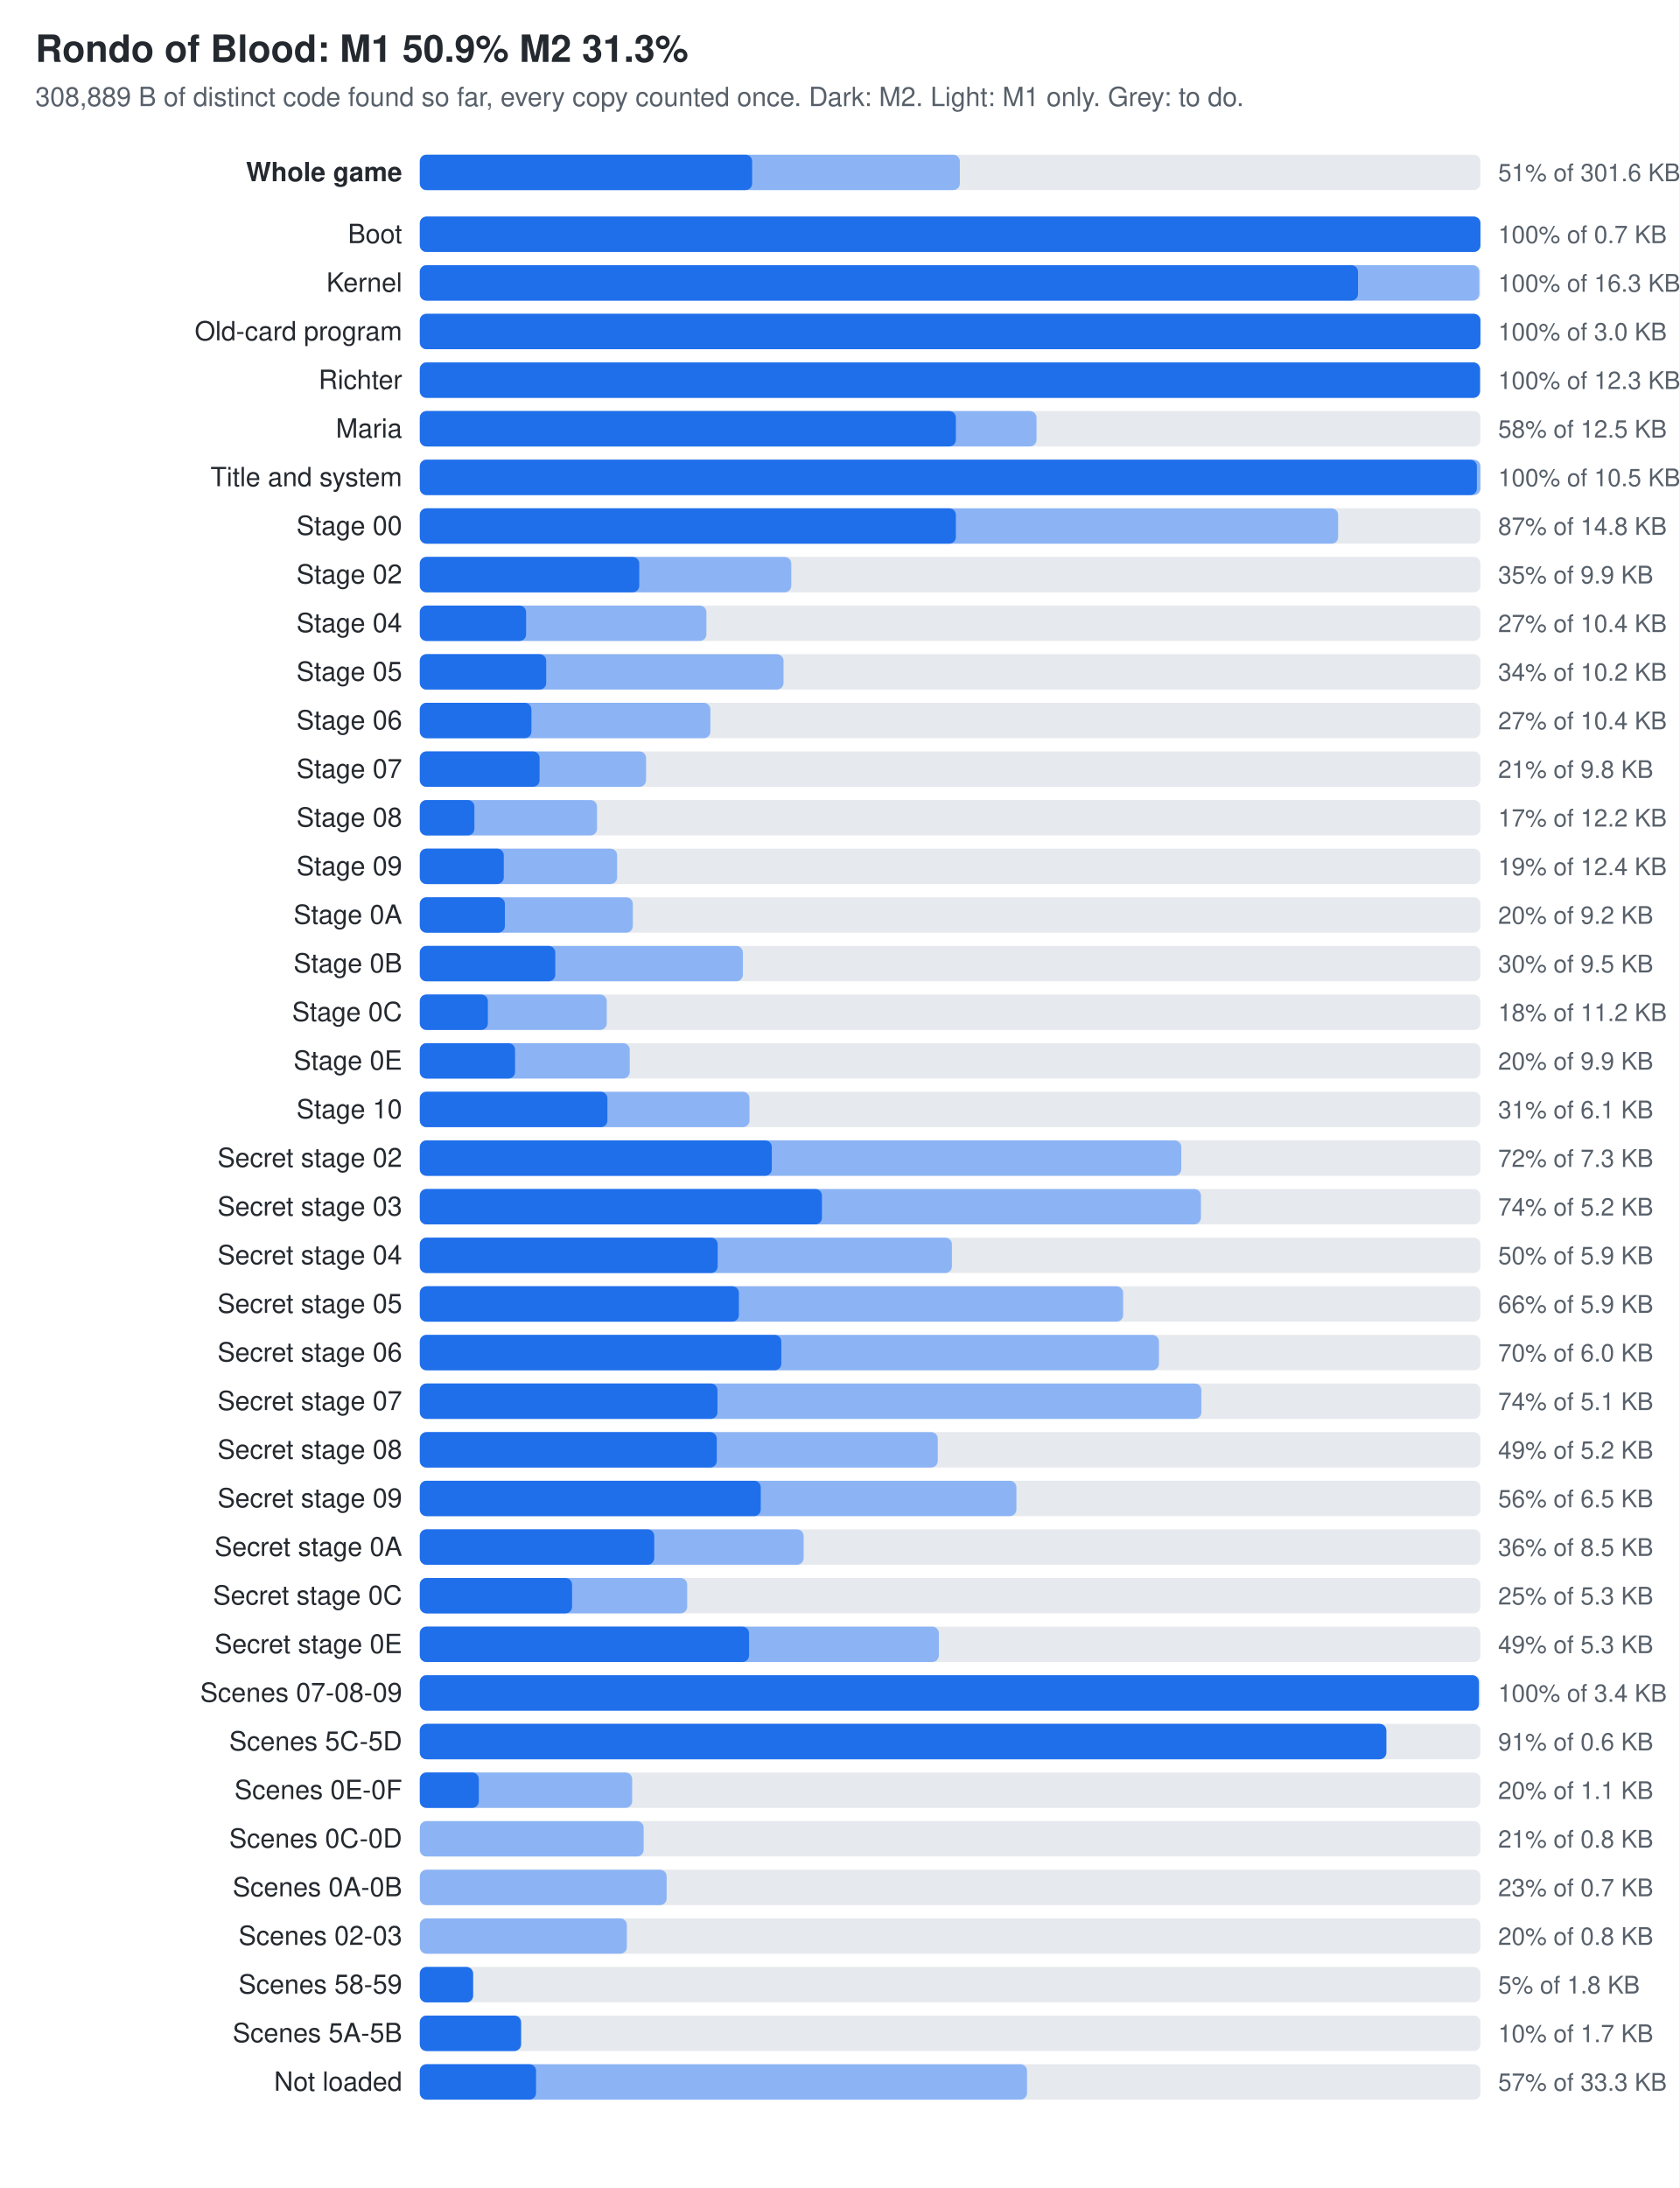
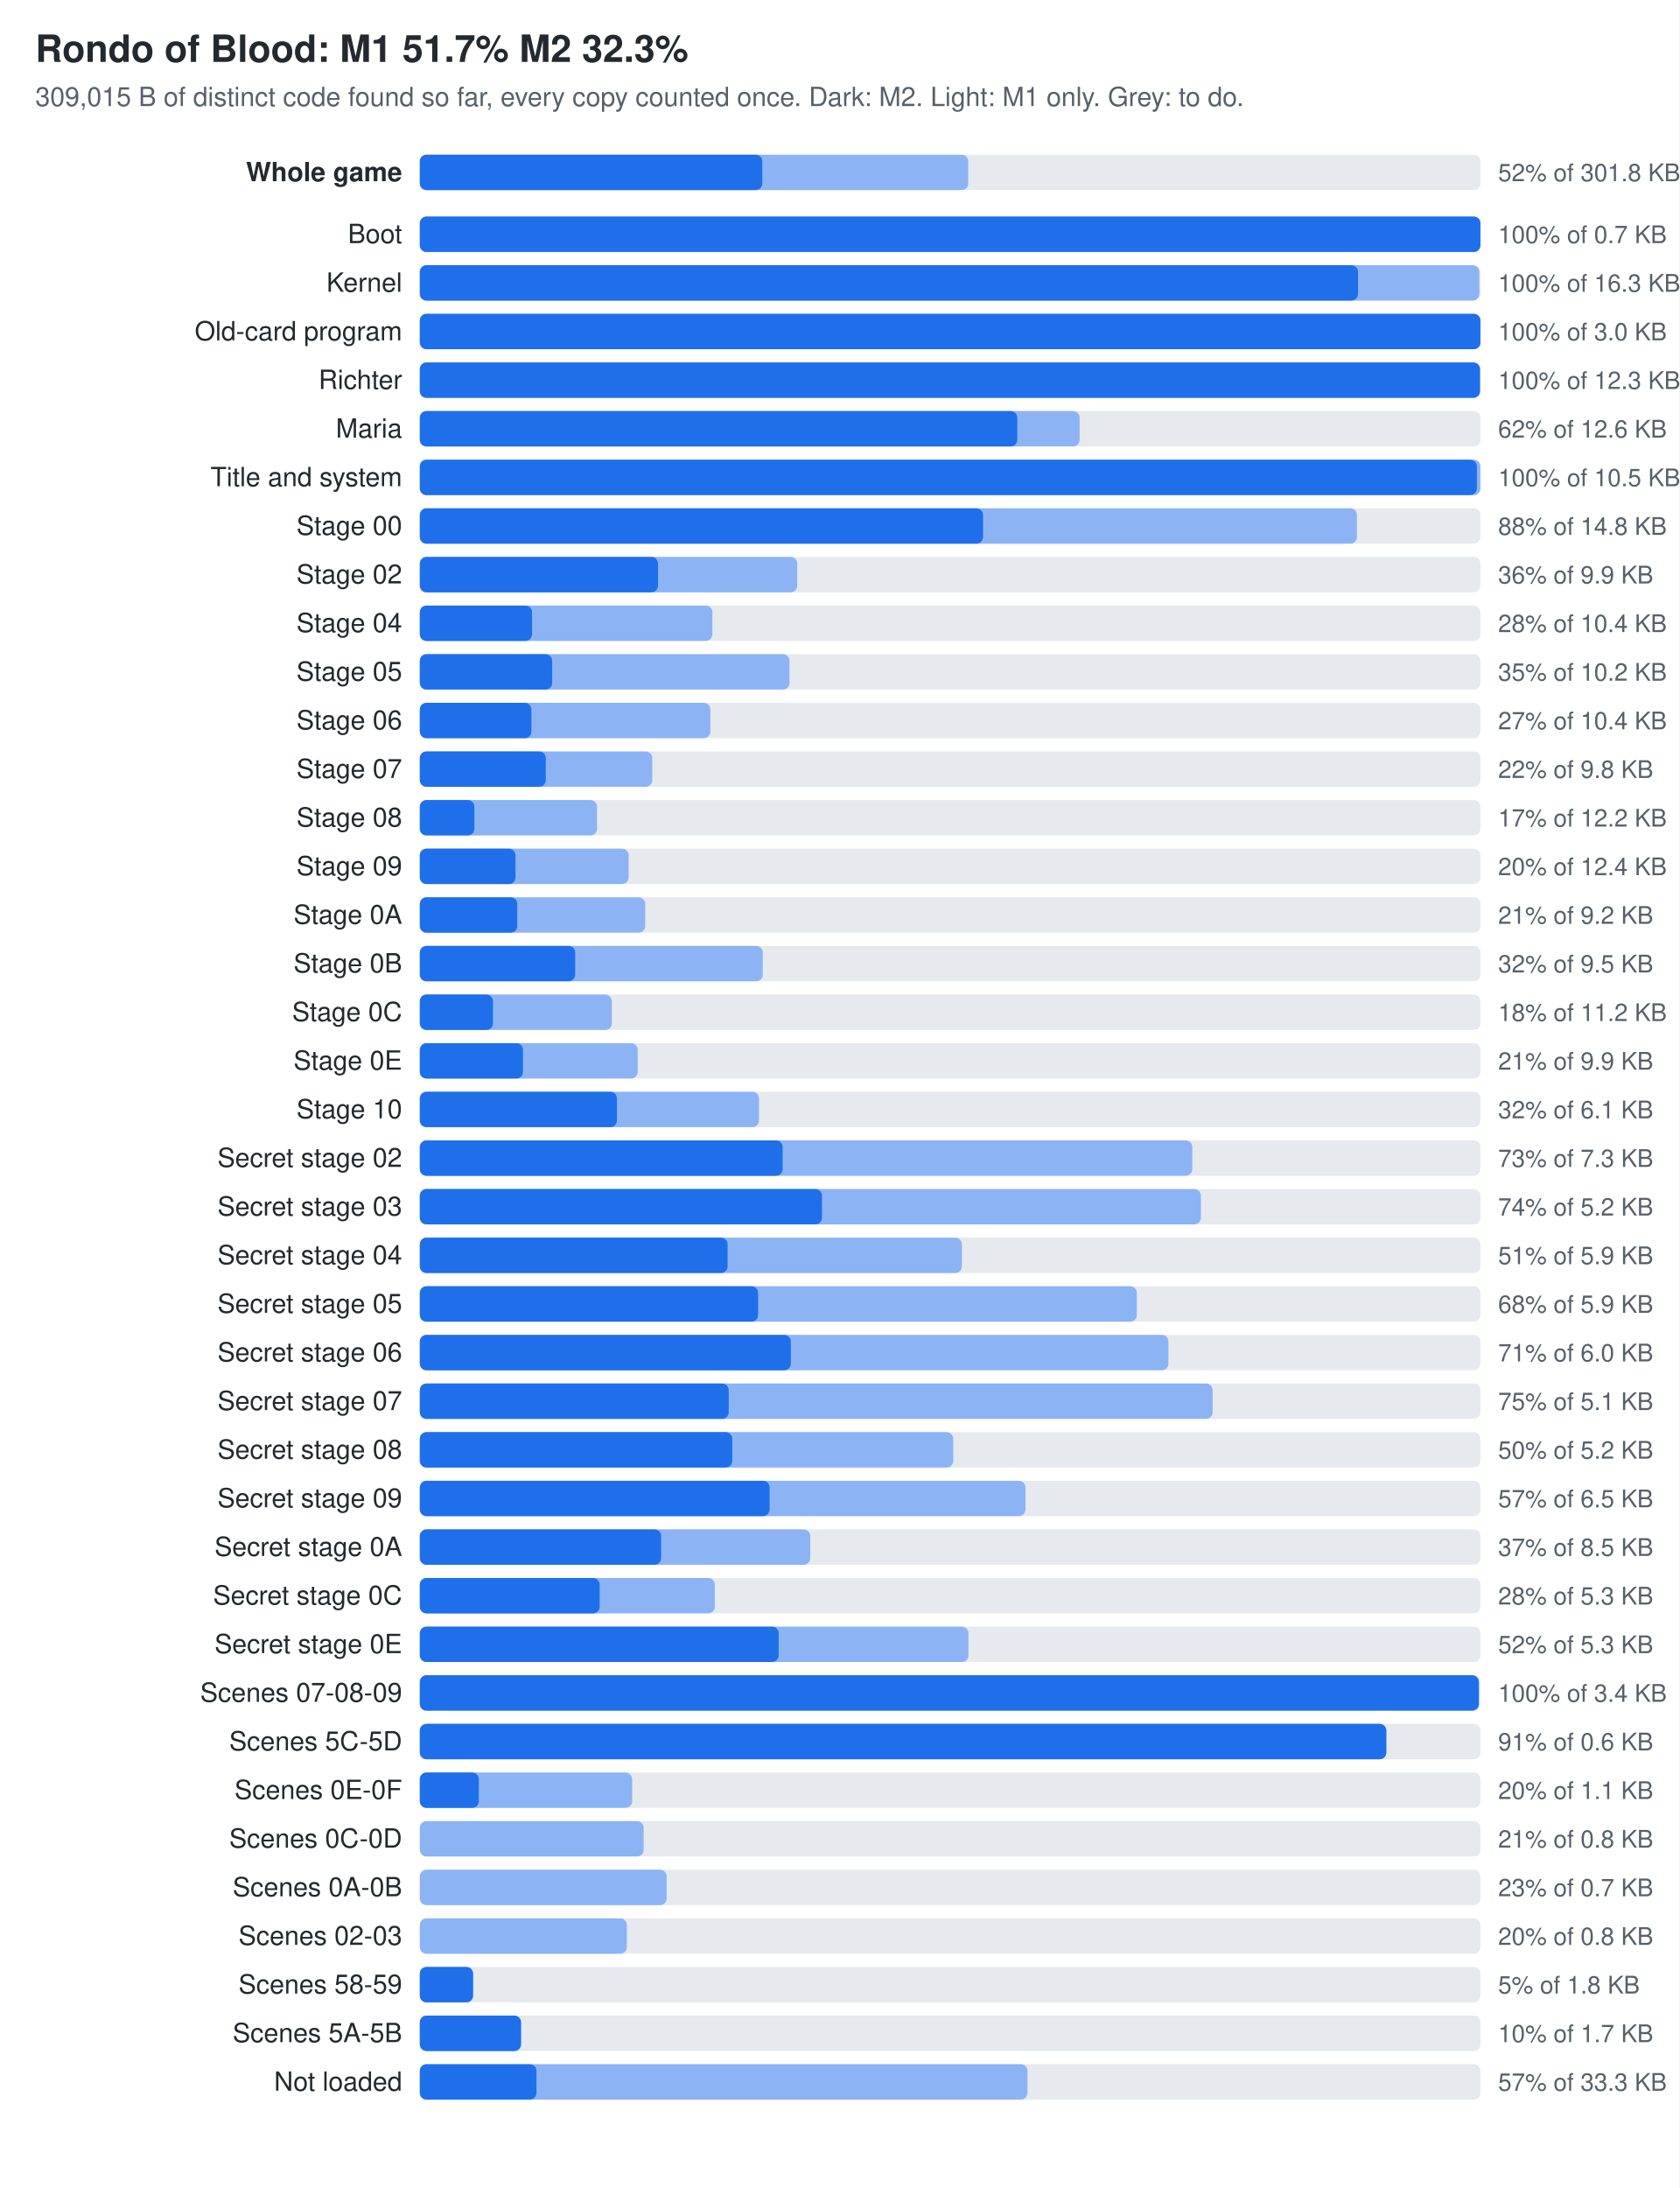
<svg xmlns="http://www.w3.org/2000/svg" width="760" height="990" viewBox="0 0 760 990" font-family="-apple-system,Segoe UI,Helvetica,Arial,sans-serif">
  <rect width="760" height="990" fill="#ffffff" />
-   <text x="16" y="28" font-size="17" font-weight="600" fill="#24292f">Rondo of Blood: M1 50.9%  M2 31.3%</text>
-   <text x="16" y="48" font-size="12" fill="#57606a">308,889 B of distinct code found so far, every copy counted once. Dark: M2. Light: M1 only. Grey: to do.</text>
+   <text x="16" y="28" font-size="17" font-weight="600" fill="#24292f">Rondo of Blood: M1 51.7%  M2 32.3%</text>
+   <text x="16" y="48" font-size="12" fill="#57606a">309,015 B of distinct code found so far, every copy counted once. Dark: M2. Light: M1 only. Grey: to do.</text>
  <text x="182" y="82" font-size="12" text-anchor="end" fill="#24292f" font-weight="600">Whole game</text>
  <rect x="190" y="70" width="480" height="16" rx="3" fill="#e6e9ed" />
-   <rect x="190" y="70" width="244.4" height="16" rx="3" fill="#8cb4f5" />
-   <rect x="190" y="70" width="150.4" height="16" rx="3" fill="#1f6feb" />
-   <text x="678" y="82" font-size="11" fill="#57606a">51% of 301.6 KB</text>
+   <rect x="190" y="70" width="248.2" height="16" rx="3" fill="#8cb4f5" />
+   <rect x="190" y="70" width="155.0" height="16" rx="3" fill="#1f6feb" />
+   <text x="678" y="82" font-size="11" fill="#57606a">52% of 301.8 KB</text>
  <text x="182" y="110" font-size="12" text-anchor="end" fill="#24292f">Boot</text>
  <rect x="190" y="98" width="480" height="16" rx="3" fill="#e6e9ed" />
  <rect x="190" y="98" width="480.0" height="16" rx="3" fill="#8cb4f5" />
  <rect x="190" y="98" width="480.0" height="16" rx="3" fill="#1f6feb" />
  <text x="678" y="110" font-size="11" fill="#57606a">100% of 0.7 KB</text>
  <text x="182" y="132" font-size="12" text-anchor="end" fill="#24292f">Kernel</text>
  <rect x="190" y="120" width="480" height="16" rx="3" fill="#e6e9ed" />
  <rect x="190" y="120" width="479.5" height="16" rx="3" fill="#8cb4f5" />
  <rect x="190" y="120" width="424.6" height="16" rx="3" fill="#1f6feb" />
  <text x="678" y="132" font-size="11" fill="#57606a">100% of 16.3 KB</text>
  <text x="182" y="154" font-size="12" text-anchor="end" fill="#24292f">Old-card program</text>
  <rect x="190" y="142" width="480" height="16" rx="3" fill="#e6e9ed" />
  <rect x="190" y="142" width="480.0" height="16" rx="3" fill="#8cb4f5" />
  <rect x="190" y="142" width="480.0" height="16" rx="3" fill="#1f6feb" />
  <text x="678" y="154" font-size="11" fill="#57606a">100% of 3.0 KB</text>
  <text x="182" y="176" font-size="12" text-anchor="end" fill="#24292f">Richter</text>
  <rect x="190" y="164" width="480" height="16" rx="3" fill="#e6e9ed" />
  <rect x="190" y="164" width="479.8" height="16" rx="3" fill="#8cb4f5" />
  <rect x="190" y="164" width="479.8" height="16" rx="3" fill="#1f6feb" />
  <text x="678" y="176" font-size="11" fill="#57606a">100% of 12.3 KB</text>
  <text x="182" y="198" font-size="12" text-anchor="end" fill="#24292f">Maria</text>
  <rect x="190" y="186" width="480" height="16" rx="3" fill="#e6e9ed" />
-   <rect x="190" y="186" width="279.1" height="16" rx="3" fill="#8cb4f5" />
-   <rect x="190" y="186" width="242.6" height="16" rx="3" fill="#1f6feb" />
-   <text x="678" y="198" font-size="11" fill="#57606a">58% of 12.5 KB</text>
+   <rect x="190" y="186" width="298.6" height="16" rx="3" fill="#8cb4f5" />
+   <rect x="190" y="186" width="270.4" height="16" rx="3" fill="#1f6feb" />
+   <text x="678" y="198" font-size="11" fill="#57606a">62% of 12.6 KB</text>
  <text x="182" y="220" font-size="12" text-anchor="end" fill="#24292f">Title and system</text>
  <rect x="190" y="208" width="480" height="16" rx="3" fill="#e6e9ed" />
  <rect x="190" y="208" width="480.0" height="16" rx="3" fill="#8cb4f5" />
  <rect x="190" y="208" width="478.4" height="16" rx="3" fill="#1f6feb" />
  <text x="678" y="220" font-size="11" fill="#57606a">100% of 10.5 KB</text>
  <text x="182" y="242" font-size="12" text-anchor="end" fill="#24292f">Stage 00</text>
  <rect x="190" y="230" width="480" height="16" rx="3" fill="#e6e9ed" />
-   <rect x="190" y="230" width="415.6" height="16" rx="3" fill="#8cb4f5" />
-   <rect x="190" y="230" width="242.6" height="16" rx="3" fill="#1f6feb" />
-   <text x="678" y="242" font-size="11" fill="#57606a">87% of 14.8 KB</text>
+   <rect x="190" y="230" width="424.1" height="16" rx="3" fill="#8cb4f5" />
+   <rect x="190" y="230" width="254.9" height="16" rx="3" fill="#1f6feb" />
+   <text x="678" y="242" font-size="11" fill="#57606a">88% of 14.8 KB</text>
  <text x="182" y="264" font-size="12" text-anchor="end" fill="#24292f">Stage 02</text>
  <rect x="190" y="252" width="480" height="16" rx="3" fill="#e6e9ed" />
-   <rect x="190" y="252" width="168.1" height="16" rx="3" fill="#8cb4f5" />
-   <rect x="190" y="252" width="99.3" height="16" rx="3" fill="#1f6feb" />
-   <text x="678" y="264" font-size="11" fill="#57606a">35% of 9.9 KB</text>
+   <rect x="190" y="252" width="170.8" height="16" rx="3" fill="#8cb4f5" />
+   <rect x="190" y="252" width="107.8" height="16" rx="3" fill="#1f6feb" />
+   <text x="678" y="264" font-size="11" fill="#57606a">36% of 9.9 KB</text>
  <text x="182" y="286" font-size="12" text-anchor="end" fill="#24292f">Stage 04</text>
  <rect x="190" y="274" width="480" height="16" rx="3" fill="#e6e9ed" />
-   <rect x="190" y="274" width="129.7" height="16" rx="3" fill="#8cb4f5" />
-   <rect x="190" y="274" width="48.1" height="16" rx="3" fill="#1f6feb" />
-   <text x="678" y="286" font-size="11" fill="#57606a">27% of 10.4 KB</text>
+   <rect x="190" y="274" width="132.4" height="16" rx="3" fill="#8cb4f5" />
+   <rect x="190" y="274" width="50.8" height="16" rx="3" fill="#1f6feb" />
+   <text x="678" y="286" font-size="11" fill="#57606a">28% of 10.4 KB</text>
  <text x="182" y="308" font-size="12" text-anchor="end" fill="#24292f">Stage 05</text>
  <rect x="190" y="296" width="480" height="16" rx="3" fill="#e6e9ed" />
-   <rect x="190" y="296" width="164.6" height="16" rx="3" fill="#8cb4f5" />
-   <rect x="190" y="296" width="57.2" height="16" rx="3" fill="#1f6feb" />
-   <text x="678" y="308" font-size="11" fill="#57606a">34% of 10.2 KB</text>
+   <rect x="190" y="296" width="167.3" height="16" rx="3" fill="#8cb4f5" />
+   <rect x="190" y="296" width="59.9" height="16" rx="3" fill="#1f6feb" />
+   <text x="678" y="308" font-size="11" fill="#57606a">35% of 10.2 KB</text>
  <text x="182" y="330" font-size="12" text-anchor="end" fill="#24292f">Stage 06</text>
  <rect x="190" y="318" width="480" height="16" rx="3" fill="#e6e9ed" />
  <rect x="190" y="318" width="131.5" height="16" rx="3" fill="#8cb4f5" />
  <rect x="190" y="318" width="50.5" height="16" rx="3" fill="#1f6feb" />
  <text x="678" y="330" font-size="11" fill="#57606a">27% of 10.4 KB</text>
  <text x="182" y="352" font-size="12" text-anchor="end" fill="#24292f">Stage 07</text>
  <rect x="190" y="340" width="480" height="16" rx="3" fill="#e6e9ed" />
-   <rect x="190" y="340" width="102.4" height="16" rx="3" fill="#8cb4f5" />
-   <rect x="190" y="340" width="54.2" height="16" rx="3" fill="#1f6feb" />
-   <text x="678" y="352" font-size="11" fill="#57606a">21% of 9.8 KB</text>
+   <rect x="190" y="340" width="105.2" height="16" rx="3" fill="#8cb4f5" />
+   <rect x="190" y="340" width="57.0" height="16" rx="3" fill="#1f6feb" />
+   <text x="678" y="352" font-size="11" fill="#57606a">22% of 9.8 KB</text>
  <text x="182" y="374" font-size="12" text-anchor="end" fill="#24292f">Stage 08</text>
  <rect x="190" y="362" width="480" height="16" rx="3" fill="#e6e9ed" />
  <rect x="190" y="362" width="80.2" height="16" rx="3" fill="#8cb4f5" />
  <rect x="190" y="362" width="24.7" height="16" rx="3" fill="#1f6feb" />
  <text x="678" y="374" font-size="11" fill="#57606a">17% of 12.2 KB</text>
  <text x="182" y="396" font-size="12" text-anchor="end" fill="#24292f">Stage 09</text>
  <rect x="190" y="384" width="480" height="16" rx="3" fill="#e6e9ed" />
-   <rect x="190" y="384" width="89.3" height="16" rx="3" fill="#8cb4f5" />
-   <rect x="190" y="384" width="38.0" height="16" rx="3" fill="#1f6feb" />
-   <text x="678" y="396" font-size="11" fill="#57606a">19% of 12.4 KB</text>
+   <rect x="190" y="384" width="94.5" height="16" rx="3" fill="#8cb4f5" />
+   <rect x="190" y="384" width="43.3" height="16" rx="3" fill="#1f6feb" />
+   <text x="678" y="396" font-size="11" fill="#57606a">20% of 12.4 KB</text>
  <text x="182" y="418" font-size="12" text-anchor="end" fill="#24292f">Stage 0A</text>
  <rect x="190" y="406" width="480" height="16" rx="3" fill="#e6e9ed" />
-   <rect x="190" y="406" width="96.4" height="16" rx="3" fill="#8cb4f5" />
-   <rect x="190" y="406" width="38.5" height="16" rx="3" fill="#1f6feb" />
-   <text x="678" y="418" font-size="11" fill="#57606a">20% of 9.2 KB</text>
+   <rect x="190" y="406" width="102.0" height="16" rx="3" fill="#8cb4f5" />
+   <rect x="190" y="406" width="44.1" height="16" rx="3" fill="#1f6feb" />
+   <text x="678" y="418" font-size="11" fill="#57606a">21% of 9.2 KB</text>
  <text x="182" y="440" font-size="12" text-anchor="end" fill="#24292f">Stage 0B</text>
  <rect x="190" y="428" width="480" height="16" rx="3" fill="#e6e9ed" />
-   <rect x="190" y="428" width="146.2" height="16" rx="3" fill="#8cb4f5" />
-   <rect x="190" y="428" width="61.3" height="16" rx="3" fill="#1f6feb" />
-   <text x="678" y="440" font-size="11" fill="#57606a">30% of 9.5 KB</text>
+   <rect x="190" y="428" width="155.2" height="16" rx="3" fill="#8cb4f5" />
+   <rect x="190" y="428" width="70.3" height="16" rx="3" fill="#1f6feb" />
+   <text x="678" y="440" font-size="11" fill="#57606a">32% of 9.5 KB</text>
  <text x="182" y="462" font-size="12" text-anchor="end" fill="#24292f">Stage 0C</text>
  <rect x="190" y="450" width="480" height="16" rx="3" fill="#e6e9ed" />
-   <rect x="190" y="450" width="84.6" height="16" rx="3" fill="#8cb4f5" />
-   <rect x="190" y="450" width="30.8" height="16" rx="3" fill="#1f6feb" />
+   <rect x="190" y="450" width="86.9" height="16" rx="3" fill="#8cb4f5" />
+   <rect x="190" y="450" width="33.1" height="16" rx="3" fill="#1f6feb" />
  <text x="678" y="462" font-size="11" fill="#57606a">18% of 11.2 KB</text>
  <text x="182" y="484" font-size="12" text-anchor="end" fill="#24292f">Stage 0E</text>
  <rect x="190" y="472" width="480" height="16" rx="3" fill="#e6e9ed" />
-   <rect x="190" y="472" width="95.0" height="16" rx="3" fill="#8cb4f5" />
-   <rect x="190" y="472" width="43.1" height="16" rx="3" fill="#1f6feb" />
-   <text x="678" y="484" font-size="11" fill="#57606a">20% of 9.9 KB</text>
+   <rect x="190" y="472" width="98.6" height="16" rx="3" fill="#8cb4f5" />
+   <rect x="190" y="472" width="46.7" height="16" rx="3" fill="#1f6feb" />
+   <text x="678" y="484" font-size="11" fill="#57606a">21% of 9.9 KB</text>
  <text x="182" y="506" font-size="12" text-anchor="end" fill="#24292f">Stage 10</text>
  <rect x="190" y="494" width="480" height="16" rx="3" fill="#e6e9ed" />
-   <rect x="190" y="494" width="149.2" height="16" rx="3" fill="#8cb4f5" />
-   <rect x="190" y="494" width="84.9" height="16" rx="3" fill="#1f6feb" />
-   <text x="678" y="506" font-size="11" fill="#57606a">31% of 6.1 KB</text>
+   <rect x="190" y="494" width="153.5" height="16" rx="3" fill="#8cb4f5" />
+   <rect x="190" y="494" width="89.2" height="16" rx="3" fill="#1f6feb" />
+   <text x="678" y="506" font-size="11" fill="#57606a">32% of 6.1 KB</text>
  <text x="182" y="528" font-size="12" text-anchor="end" fill="#24292f">Secret stage 02</text>
  <rect x="190" y="516" width="480" height="16" rx="3" fill="#e6e9ed" />
-   <rect x="190" y="516" width="344.6" height="16" rx="3" fill="#8cb4f5" />
-   <rect x="190" y="516" width="159.3" height="16" rx="3" fill="#1f6feb" />
-   <text x="678" y="528" font-size="11" fill="#57606a">72% of 7.3 KB</text>
+   <rect x="190" y="516" width="349.6" height="16" rx="3" fill="#8cb4f5" />
+   <rect x="190" y="516" width="164.2" height="16" rx="3" fill="#1f6feb" />
+   <text x="678" y="528" font-size="11" fill="#57606a">73% of 7.3 KB</text>
  <text x="182" y="550" font-size="12" text-anchor="end" fill="#24292f">Secret stage 03</text>
  <rect x="190" y="538" width="480" height="16" rx="3" fill="#e6e9ed" />
  <rect x="190" y="538" width="353.5" height="16" rx="3" fill="#8cb4f5" />
  <rect x="190" y="538" width="182.0" height="16" rx="3" fill="#1f6feb" />
  <text x="678" y="550" font-size="11" fill="#57606a">74% of 5.2 KB</text>
  <text x="182" y="572" font-size="12" text-anchor="end" fill="#24292f">Secret stage 04</text>
  <rect x="190" y="560" width="480" height="16" rx="3" fill="#e6e9ed" />
-   <rect x="190" y="560" width="240.8" height="16" rx="3" fill="#8cb4f5" />
-   <rect x="190" y="560" width="134.8" height="16" rx="3" fill="#1f6feb" />
-   <text x="678" y="572" font-size="11" fill="#57606a">50% of 5.9 KB</text>
+   <rect x="190" y="560" width="245.3" height="16" rx="3" fill="#8cb4f5" />
+   <rect x="190" y="560" width="139.3" height="16" rx="3" fill="#1f6feb" />
+   <text x="678" y="572" font-size="11" fill="#57606a">51% of 5.9 KB</text>
  <text x="182" y="594" font-size="12" text-anchor="end" fill="#24292f">Secret stage 05</text>
  <rect x="190" y="582" width="480" height="16" rx="3" fill="#e6e9ed" />
-   <rect x="190" y="582" width="318.3" height="16" rx="3" fill="#8cb4f5" />
-   <rect x="190" y="582" width="144.4" height="16" rx="3" fill="#1f6feb" />
-   <text x="678" y="594" font-size="11" fill="#57606a">66% of 5.9 KB</text>
+   <rect x="190" y="582" width="324.5" height="16" rx="3" fill="#8cb4f5" />
+   <rect x="190" y="582" width="153.1" height="16" rx="3" fill="#1f6feb" />
+   <text x="678" y="594" font-size="11" fill="#57606a">68% of 5.9 KB</text>
  <text x="182" y="616" font-size="12" text-anchor="end" fill="#24292f">Secret stage 06</text>
  <rect x="190" y="604" width="480" height="16" rx="3" fill="#e6e9ed" />
-   <rect x="190" y="604" width="334.5" height="16" rx="3" fill="#8cb4f5" />
-   <rect x="190" y="604" width="163.6" height="16" rx="3" fill="#1f6feb" />
-   <text x="678" y="616" font-size="11" fill="#57606a">70% of 6.0 KB</text>
+   <rect x="190" y="604" width="338.8" height="16" rx="3" fill="#8cb4f5" />
+   <rect x="190" y="604" width="167.9" height="16" rx="3" fill="#1f6feb" />
+   <text x="678" y="616" font-size="11" fill="#57606a">71% of 6.0 KB</text>
  <text x="182" y="638" font-size="12" text-anchor="end" fill="#24292f">Secret stage 07</text>
  <rect x="190" y="626" width="480" height="16" rx="3" fill="#e6e9ed" />
-   <rect x="190" y="626" width="353.7" height="16" rx="3" fill="#8cb4f5" />
-   <rect x="190" y="626" width="134.7" height="16" rx="3" fill="#1f6feb" />
-   <text x="678" y="638" font-size="11" fill="#57606a">74% of 5.1 KB</text>
+   <rect x="190" y="626" width="358.8" height="16" rx="3" fill="#8cb4f5" />
+   <rect x="190" y="626" width="139.8" height="16" rx="3" fill="#1f6feb" />
+   <text x="678" y="638" font-size="11" fill="#57606a">75% of 5.1 KB</text>
  <text x="182" y="660" font-size="12" text-anchor="end" fill="#24292f">Secret stage 08</text>
  <rect x="190" y="648" width="480" height="16" rx="3" fill="#e6e9ed" />
-   <rect x="190" y="648" width="234.4" height="16" rx="3" fill="#8cb4f5" />
-   <rect x="190" y="648" width="134.4" height="16" rx="3" fill="#1f6feb" />
-   <text x="678" y="660" font-size="11" fill="#57606a">49% of 5.2 KB</text>
+   <rect x="190" y="648" width="241.4" height="16" rx="3" fill="#8cb4f5" />
+   <rect x="190" y="648" width="141.4" height="16" rx="3" fill="#1f6feb" />
+   <text x="678" y="660" font-size="11" fill="#57606a">50% of 5.2 KB</text>
  <text x="182" y="682" font-size="12" text-anchor="end" fill="#24292f">Secret stage 09</text>
  <rect x="190" y="670" width="480" height="16" rx="3" fill="#e6e9ed" />
-   <rect x="190" y="670" width="270.0" height="16" rx="3" fill="#8cb4f5" />
-   <rect x="190" y="670" width="154.3" height="16" rx="3" fill="#1f6feb" />
-   <text x="678" y="682" font-size="11" fill="#57606a">56% of 6.5 KB</text>
+   <rect x="190" y="670" width="274.1" height="16" rx="3" fill="#8cb4f5" />
+   <rect x="190" y="670" width="158.3" height="16" rx="3" fill="#1f6feb" />
+   <text x="678" y="682" font-size="11" fill="#57606a">57% of 6.5 KB</text>
  <text x="182" y="704" font-size="12" text-anchor="end" fill="#24292f">Secret stage 0A</text>
  <rect x="190" y="692" width="480" height="16" rx="3" fill="#e6e9ed" />
-   <rect x="190" y="692" width="173.7" height="16" rx="3" fill="#8cb4f5" />
-   <rect x="190" y="692" width="106.1" height="16" rx="3" fill="#1f6feb" />
-   <text x="678" y="704" font-size="11" fill="#57606a">36% of 8.5 KB</text>
+   <rect x="190" y="692" width="176.7" height="16" rx="3" fill="#8cb4f5" />
+   <rect x="190" y="692" width="109.2" height="16" rx="3" fill="#1f6feb" />
+   <text x="678" y="704" font-size="11" fill="#57606a">37% of 8.5 KB</text>
  <text x="182" y="726" font-size="12" text-anchor="end" fill="#24292f">Secret stage 0C</text>
  <rect x="190" y="714" width="480" height="16" rx="3" fill="#e6e9ed" />
-   <rect x="190" y="714" width="121.0" height="16" rx="3" fill="#8cb4f5" />
-   <rect x="190" y="714" width="68.9" height="16" rx="3" fill="#1f6feb" />
-   <text x="678" y="726" font-size="11" fill="#57606a">25% of 5.3 KB</text>
+   <rect x="190" y="714" width="133.5" height="16" rx="3" fill="#8cb4f5" />
+   <rect x="190" y="714" width="81.4" height="16" rx="3" fill="#1f6feb" />
+   <text x="678" y="726" font-size="11" fill="#57606a">28% of 5.3 KB</text>
  <text x="182" y="748" font-size="12" text-anchor="end" fill="#24292f">Secret stage 0E</text>
  <rect x="190" y="736" width="480" height="16" rx="3" fill="#e6e9ed" />
-   <rect x="190" y="736" width="234.9" height="16" rx="3" fill="#8cb4f5" />
-   <rect x="190" y="736" width="149.0" height="16" rx="3" fill="#1f6feb" />
-   <text x="678" y="748" font-size="11" fill="#57606a">49% of 5.3 KB</text>
+   <rect x="190" y="736" width="248.3" height="16" rx="3" fill="#8cb4f5" />
+   <rect x="190" y="736" width="162.4" height="16" rx="3" fill="#1f6feb" />
+   <text x="678" y="748" font-size="11" fill="#57606a">52% of 5.3 KB</text>
  <text x="182" y="770" font-size="12" text-anchor="end" fill="#24292f">Scenes 07-08-09</text>
  <rect x="190" y="758" width="480" height="16" rx="3" fill="#e6e9ed" />
  <rect x="190" y="758" width="479.3" height="16" rx="3" fill="#8cb4f5" />
  <rect x="190" y="758" width="479.3" height="16" rx="3" fill="#1f6feb" />
  <text x="678" y="770" font-size="11" fill="#57606a">100% of 3.4 KB</text>
  <text x="182" y="792" font-size="12" text-anchor="end" fill="#24292f">Scenes 5C-5D</text>
  <rect x="190" y="780" width="480" height="16" rx="3" fill="#e6e9ed" />
  <rect x="190" y="780" width="437.4" height="16" rx="3" fill="#8cb4f5" />
  <rect x="190" y="780" width="437.4" height="16" rx="3" fill="#1f6feb" />
  <text x="678" y="792" font-size="11" fill="#57606a">91% of 0.6 KB</text>
  <text x="182" y="814" font-size="12" text-anchor="end" fill="#24292f">Scenes 0E-0F</text>
  <rect x="190" y="802" width="480" height="16" rx="3" fill="#e6e9ed" />
  <rect x="190" y="802" width="96.1" height="16" rx="3" fill="#8cb4f5" />
  <rect x="190" y="802" width="26.7" height="16" rx="3" fill="#1f6feb" />
  <text x="678" y="814" font-size="11" fill="#57606a">20% of 1.1 KB</text>
  <text x="182" y="836" font-size="12" text-anchor="end" fill="#24292f">Scenes 0C-0D</text>
  <rect x="190" y="824" width="480" height="16" rx="3" fill="#e6e9ed" />
  <rect x="190" y="824" width="101.3" height="16" rx="3" fill="#8cb4f5" />
  <text x="678" y="836" font-size="11" fill="#57606a">21% of 0.8 KB</text>
  <text x="182" y="858" font-size="12" text-anchor="end" fill="#24292f">Scenes 0A-0B</text>
  <rect x="190" y="846" width="480" height="16" rx="3" fill="#e6e9ed" />
  <rect x="190" y="846" width="111.7" height="16" rx="3" fill="#8cb4f5" />
  <text x="678" y="858" font-size="11" fill="#57606a">23% of 0.7 KB</text>
  <text x="182" y="880" font-size="12" text-anchor="end" fill="#24292f">Scenes 02-03</text>
  <rect x="190" y="868" width="480" height="16" rx="3" fill="#e6e9ed" />
  <rect x="190" y="868" width="93.7" height="16" rx="3" fill="#8cb4f5" />
  <text x="678" y="880" font-size="11" fill="#57606a">20% of 0.8 KB</text>
  <text x="182" y="902" font-size="12" text-anchor="end" fill="#24292f">Scenes 58-59</text>
  <rect x="190" y="890" width="480" height="16" rx="3" fill="#e6e9ed" />
  <rect x="190" y="890" width="24.1" height="16" rx="3" fill="#8cb4f5" />
  <rect x="190" y="890" width="24.1" height="16" rx="3" fill="#1f6feb" />
  <text x="678" y="902" font-size="11" fill="#57606a">5% of 1.8 KB</text>
  <text x="182" y="924" font-size="12" text-anchor="end" fill="#24292f">Scenes 5A-5B</text>
  <rect x="190" y="912" width="480" height="16" rx="3" fill="#e6e9ed" />
  <rect x="190" y="912" width="45.8" height="16" rx="3" fill="#8cb4f5" />
  <rect x="190" y="912" width="45.8" height="16" rx="3" fill="#1f6feb" />
  <text x="678" y="924" font-size="11" fill="#57606a">10% of 1.7 KB</text>
  <text x="182" y="946" font-size="12" text-anchor="end" fill="#24292f">Not loaded</text>
  <rect x="190" y="934" width="480" height="16" rx="3" fill="#e6e9ed" />
-   <rect x="190" y="934" width="274.8" height="16" rx="3" fill="#8cb4f5" />
-   <rect x="190" y="934" width="52.6" height="16" rx="3" fill="#1f6feb" />
+   <rect x="190" y="934" width="275.0" height="16" rx="3" fill="#8cb4f5" />
+   <rect x="190" y="934" width="52.8" height="16" rx="3" fill="#1f6feb" />
  <text x="678" y="946" font-size="11" fill="#57606a">57% of 33.3 KB</text>
</svg>
